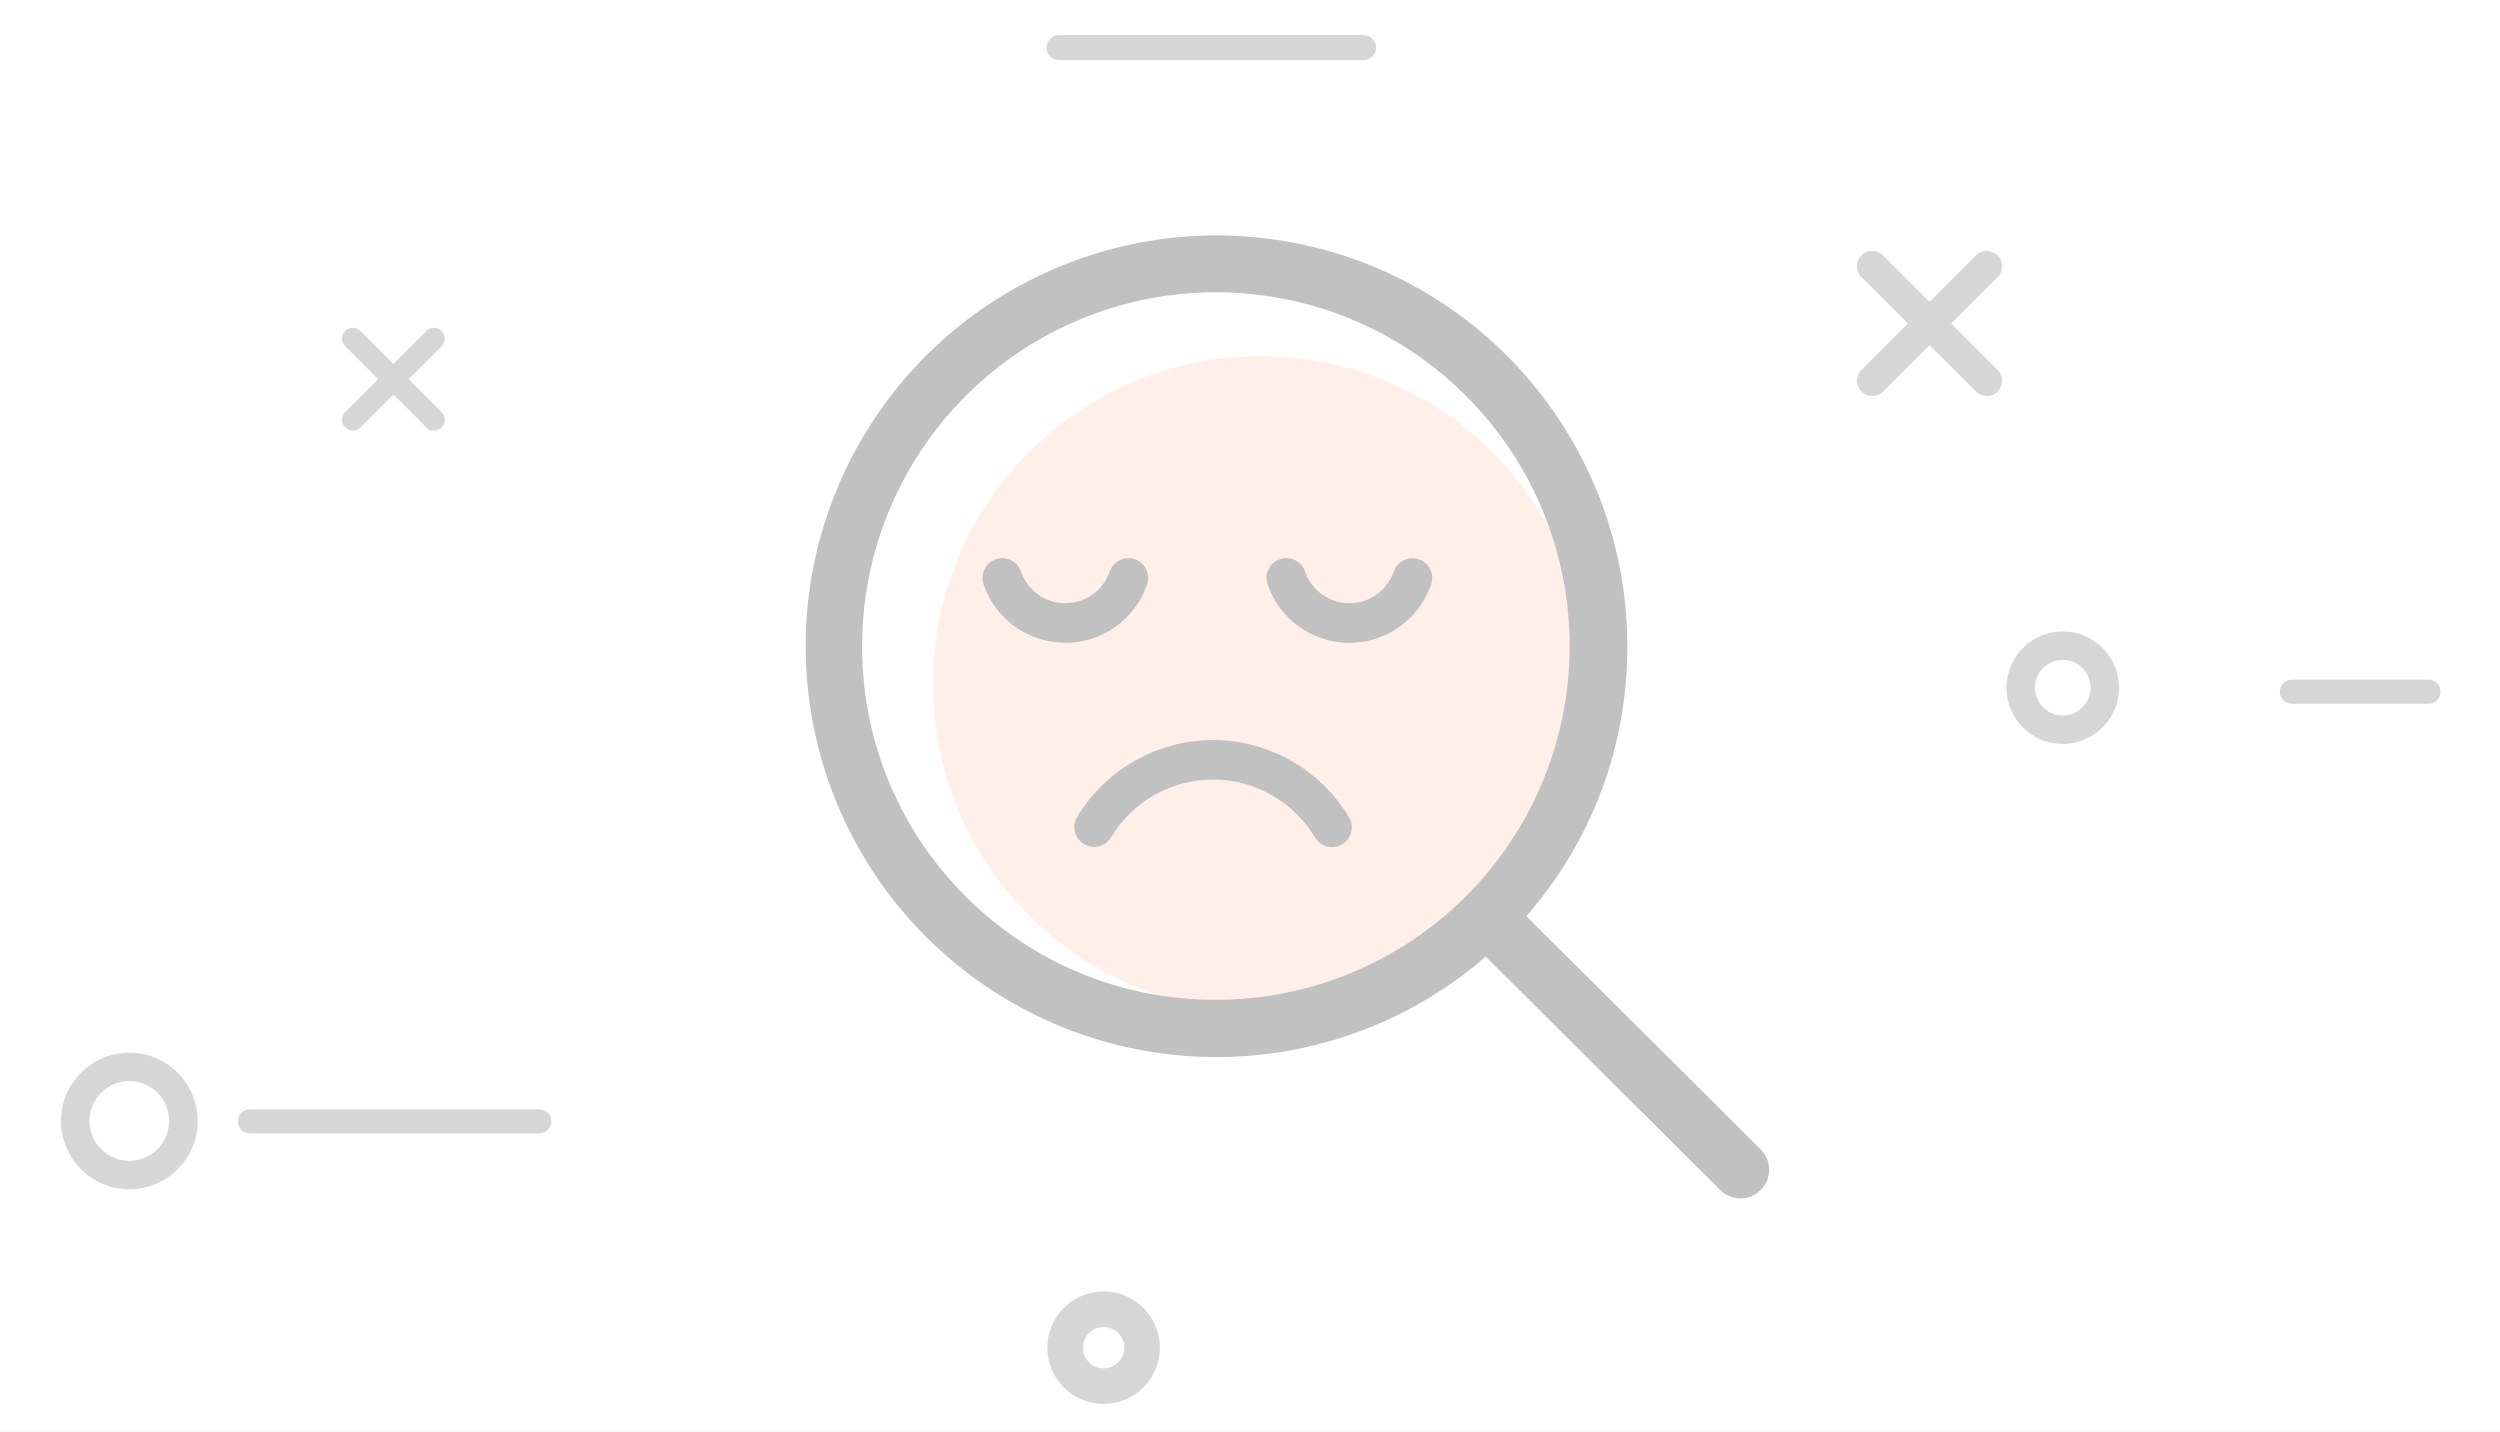
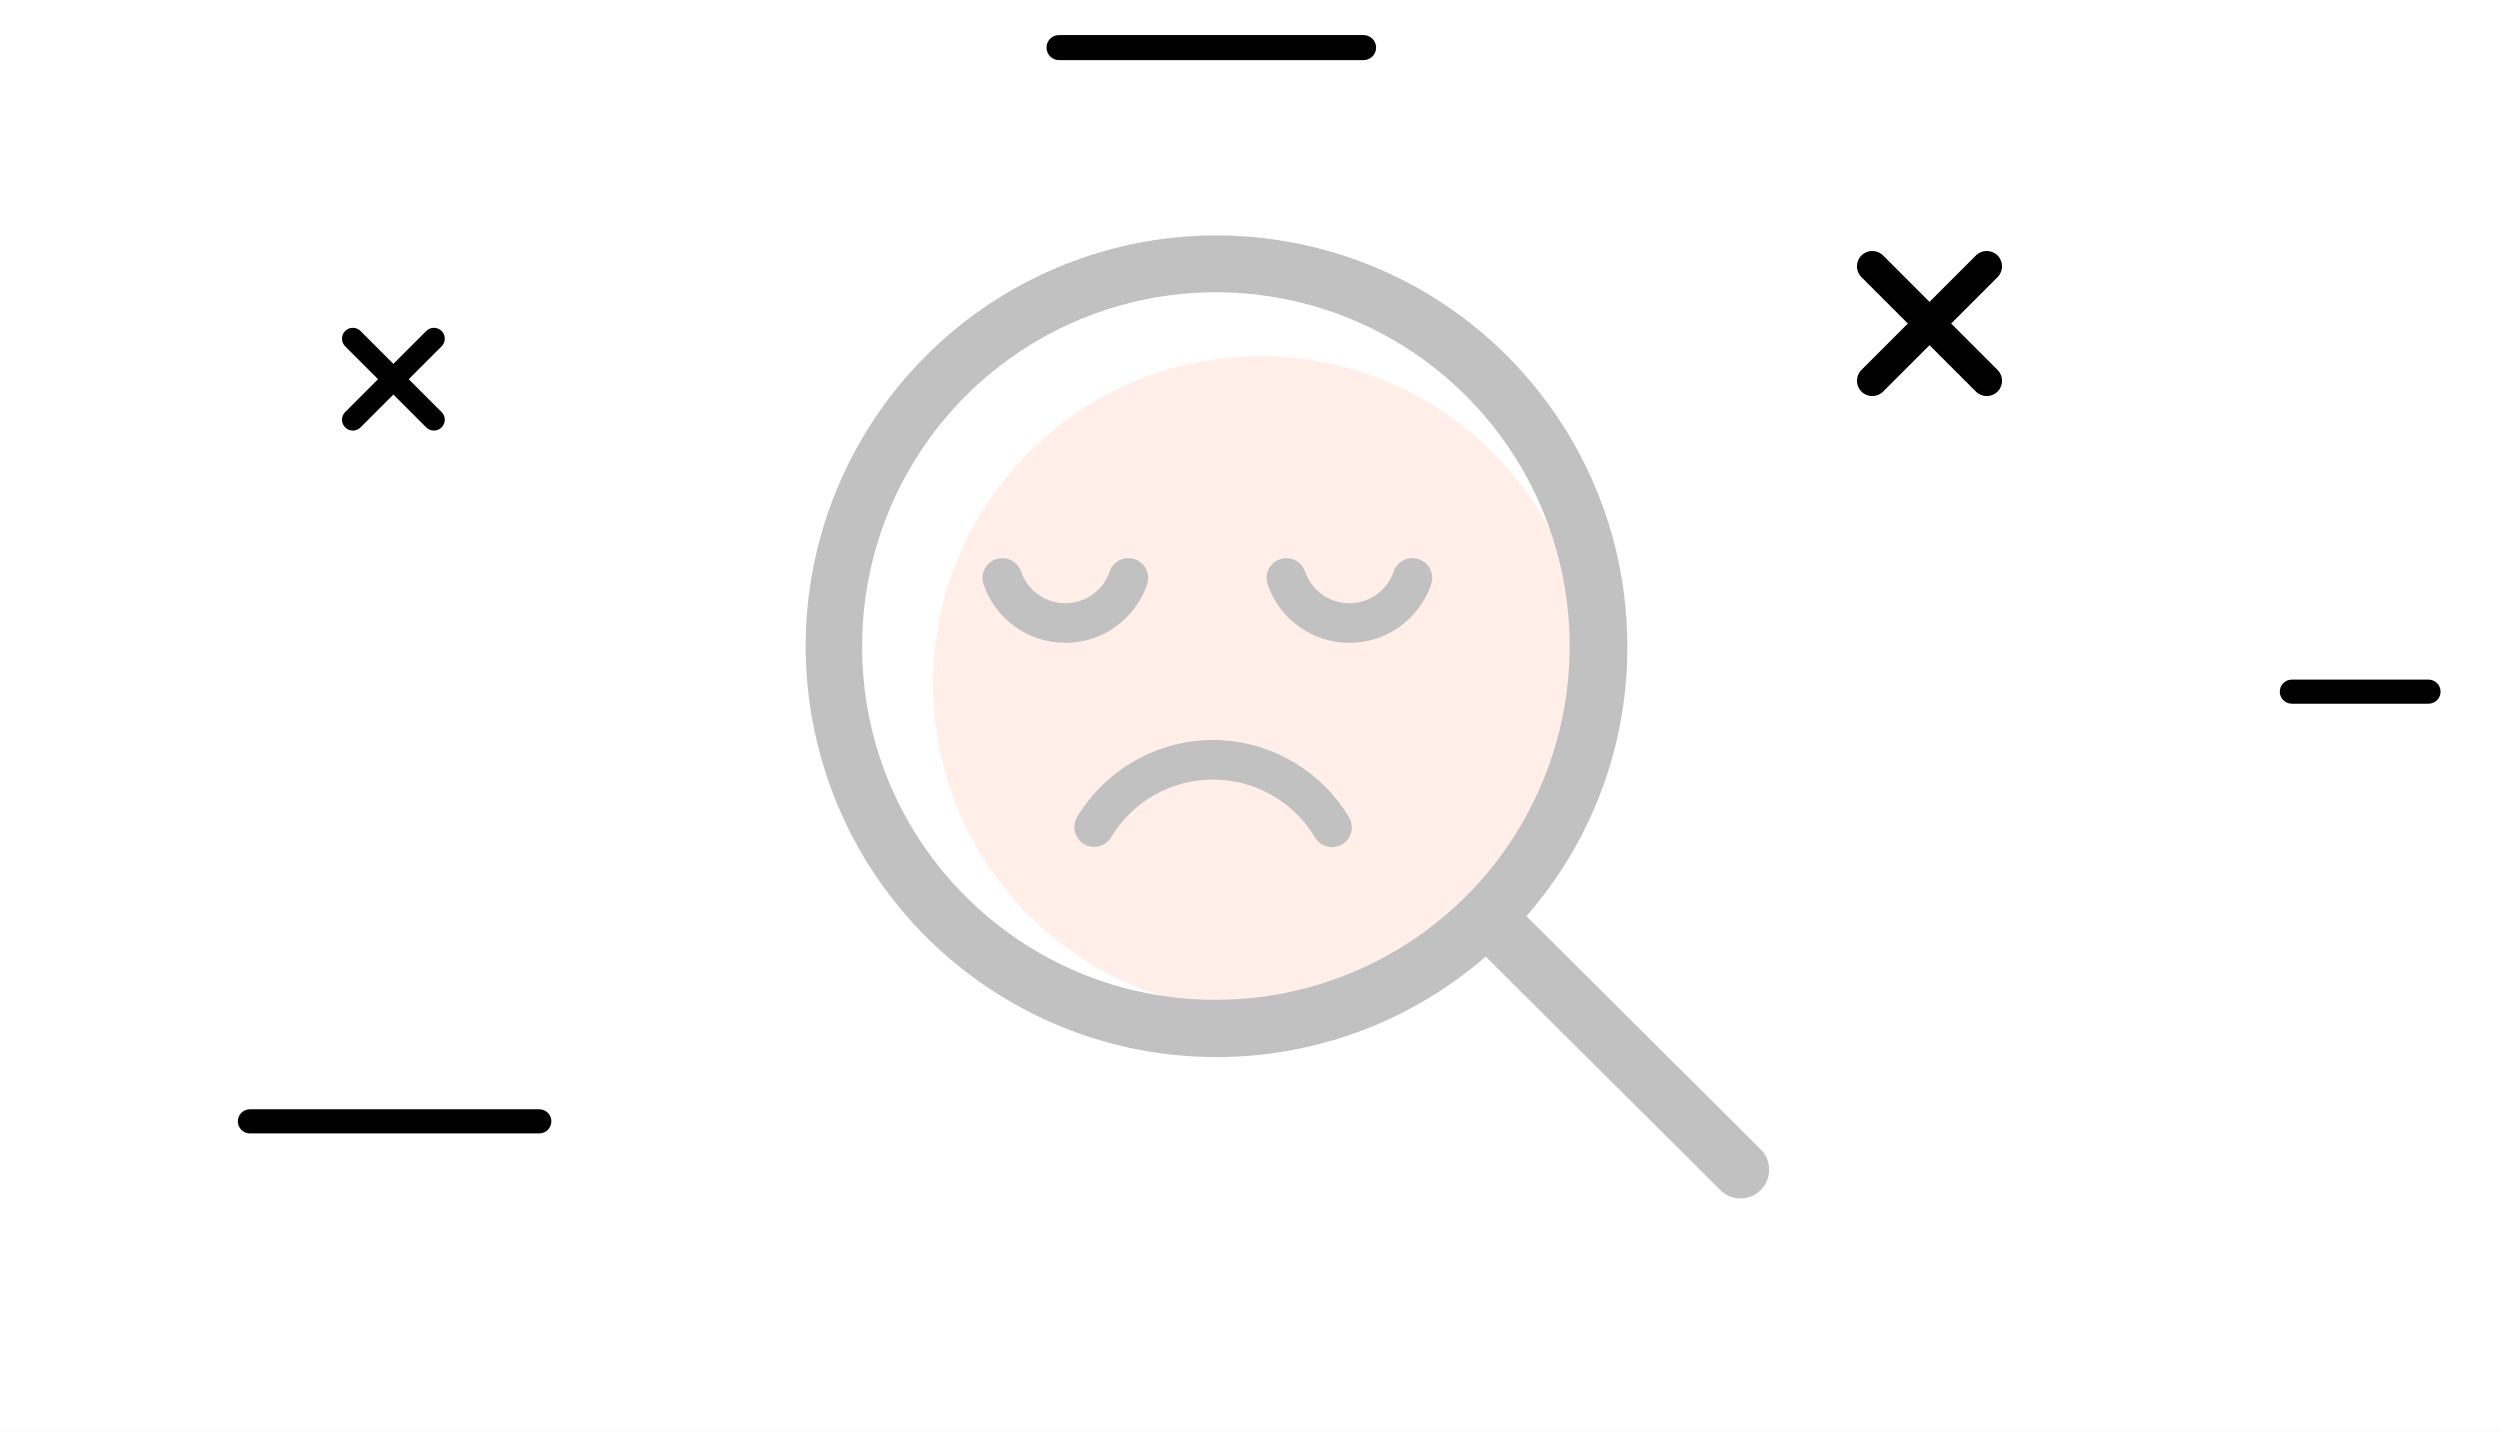
<svg xmlns="http://www.w3.org/2000/svg" id="no-search-results" class="icon" width="351" height="201" viewBox="0 0 351 201">
  <defs>
    <clipPath id="clip-No-search-results">
      <rect width="351" height="201" />
    </clipPath>
  </defs>
  <g id="No-search-results" clip-path="url(#clip-No-search-results)">
    <rect width="351" height="201" fill="#fff" />
    <g id="no-search-results-2" transform="translate(-6.095 1.356)">
      <circle class="fill faded primary" id="Ellipse_8" cx="46" cy="46" r="46" transform="translate(137.095 48.644)" fill="rgba(255,80,0,0.09)" />
      <g id="magnifier" transform="translate(119.057 32.098)">
        <path id="Path_178" d="M134.306,127.933l-32.918-32.76A57.089,57.089,0,0,0,115.564,57.48a57.678,57.678,0,1,0-19.883,43.372l32.918,32.76a4.091,4.091,0,0,0,2.853,1.2,3.966,3.966,0,0,0,2.853-1.2A4.028,4.028,0,0,0,134.306,127.933ZM8.129,57.48A49.671,49.671,0,1,1,57.777,106.92,49.584,49.584,0,0,1,8.129,57.48Z" transform="translate(-0.05 0)" fill="#c1c1c1" />
      </g>
      <g id="smiley" transform="translate(144.039 77.005)">
        <path id="Path_180" d="M170.389,287.245a22.336,22.336,0,0,0-19.066,10.8,2.778,2.778,0,1,0,4.766,2.856,16.67,16.67,0,0,1,28.62.035,2.778,2.778,0,1,0,4.773-2.844A22.328,22.328,0,0,0,170.389,287.245Z" transform="translate(-138.031 -261.713)" fill="#c1c1c1" />
        <path id="Path_181" d="M121.62,187.505a2.778,2.778,0,0,0-5.257-1.8,6.575,6.575,0,0,1-12.443,0,2.778,2.778,0,1,0-5.258,1.8,12.132,12.132,0,0,0,22.958.008Z" transform="translate(-98.512 -183.821)" fill="#c1c1c1" />
        <path id="Path_182" d="M309.376,183.977a2.779,2.779,0,0,0-3.528,1.729,6.575,6.575,0,0,1-12.443,0,2.778,2.778,0,0,0-5.258,1.8,12.132,12.132,0,0,0,22.959.008A2.778,2.778,0,0,0,309.376,183.977Z" transform="translate(-248.118 -183.821)" fill="#c1c1c1" />
      </g>
      <g id="cross" transform="translate(53.481 44.038)">
-         <rect id="Rectangle_10" width="19.144" height="3.046" rx="1.523" transform="translate(2.154 0) rotate(45)" fill="#d6d6d6" />
-         <rect id="Rectangle_11" width="19.144" height="3.046" rx="1.523" transform="translate(15.691 2.154) rotate(135)" fill="#d6d6d6" />
+         <rect id="Rectangle_10" width="19.144" height="3.046" rx="1.523" transform="translate(2.154 0) rotate(45)" class="path fill tertiary" />
+         <rect id="Rectangle_11" width="19.144" height="3.046" rx="1.523" transform="translate(15.691 2.154) rotate(135)" class="path fill tertiary" />
      </g>
-       <rect id="Rectangle_12" width="46.277" height="3.515" rx="1.757" transform="translate(153.023 3.568)" fill="#d6d6d6" />
-       <rect id="Rectangle_8" width="22.574" height="3.386" rx="1.693" transform="translate(326.179 94.06)" fill="#d6d6d6" />
-       <g id="Ellipse_6" transform="translate(287.803 87.297)" fill="none" stroke="#d6d6d6" stroke-width="4">
+       <rect id="Rectangle_12" width="46.277" height="3.515" rx="1.757" transform="translate(153.023 3.568)" class="path fill tertiary" />
+       <rect id="Rectangle_8" width="22.574" height="3.386" rx="1.693" transform="translate(326.179 94.06)" class="path fill tertiary" />
+       <g id="Ellipse_6" transform="translate(287.803 87.297)" fill="none" class="path stroke tertiary" stroke-width="4">
        <circle cx="7.901" cy="7.901" r="7.901" stroke="none" />
        <circle cx="7.901" cy="7.901" r="5.901" fill="none" />
      </g>
      <g id="cross-2" transform="translate(265.921 32.991)">
-         <rect id="Rectangle_10-2" width="27.029" height="4.3" rx="2.15" transform="translate(3.041 0) rotate(45)" fill="#d6d6d6" />
-         <rect id="Rectangle_11-2" width="27.029" height="4.3" rx="2.15" transform="translate(22.153 3.041) rotate(135)" fill="#d6d6d6" />
+         <rect id="Rectangle_10-2" width="27.029" height="4.3" rx="2.15" transform="translate(3.041 0) rotate(45)" class="path fill tertiary" />
+         <rect id="Rectangle_11-2" width="27.029" height="4.3" rx="2.15" transform="translate(22.153 3.041) rotate(135)" class="path fill tertiary" />
      </g>
-       <g id="Ellipse_5" transform="translate(14.656 146.434)" fill="none" stroke="#d6d6d6" stroke-width="4">
+       <g id="Ellipse_5" transform="translate(14.656 146.434)" fill="none" class="path stroke tertiary" stroke-width="4">
        <circle cx="9.594" cy="9.594" r="9.594" stroke="none" />
        <circle cx="9.594" cy="9.594" r="7.594" fill="none" />
      </g>
-       <rect id="Rectangle_9" width="44.02" height="3.386" rx="1.693" transform="translate(39.487 154.388)" fill="#d6d6d6" />
-       <g id="Ellipse_7" transform="translate(153.142 179.956)" fill="none" stroke="#d6d6d6" stroke-width="5">
+       <rect id="Rectangle_9" width="44.02" height="3.386" rx="1.693" transform="translate(39.487 154.388)" class="path fill tertiary" />
+       <g id="Ellipse_7" transform="translate(153.142 179.956)" fill="none" class="path stroke tertiary" stroke-width="5">
        <circle cx="7.901" cy="7.901" r="7.901" stroke="none" />
        <circle cx="7.901" cy="7.901" r="5.401" fill="none" />
      </g>
    </g>
  </g>
</svg>
